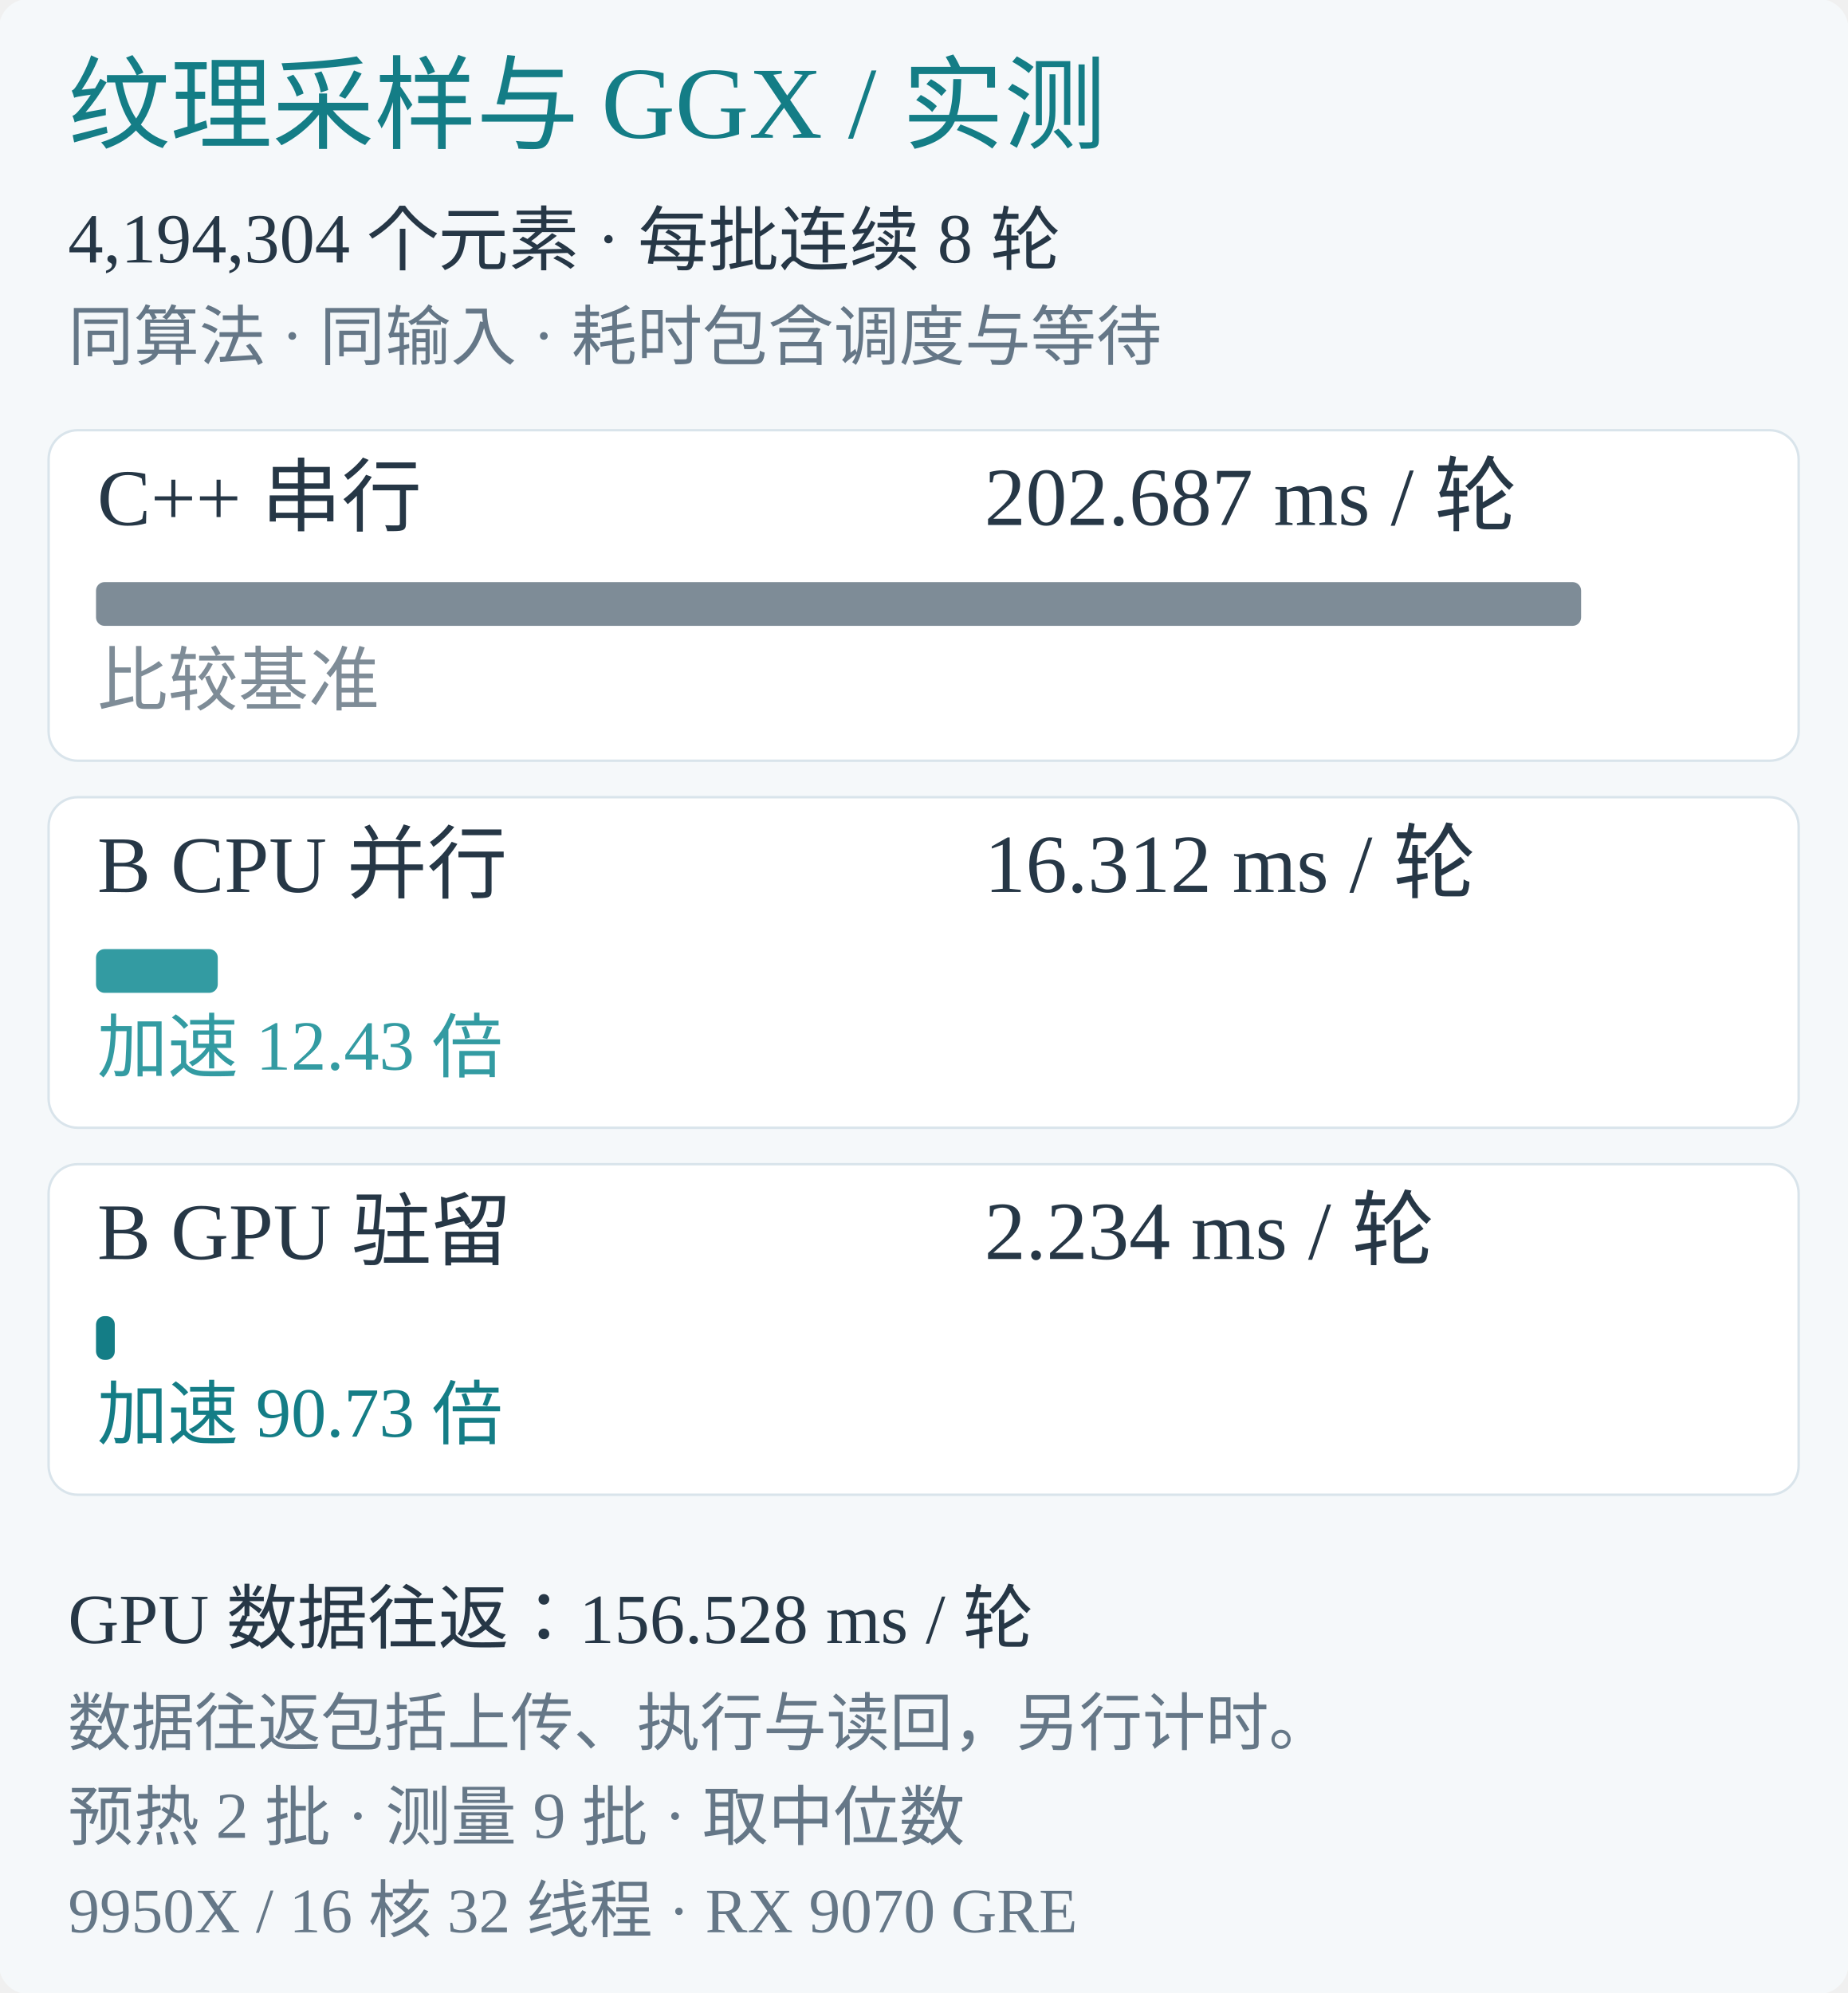
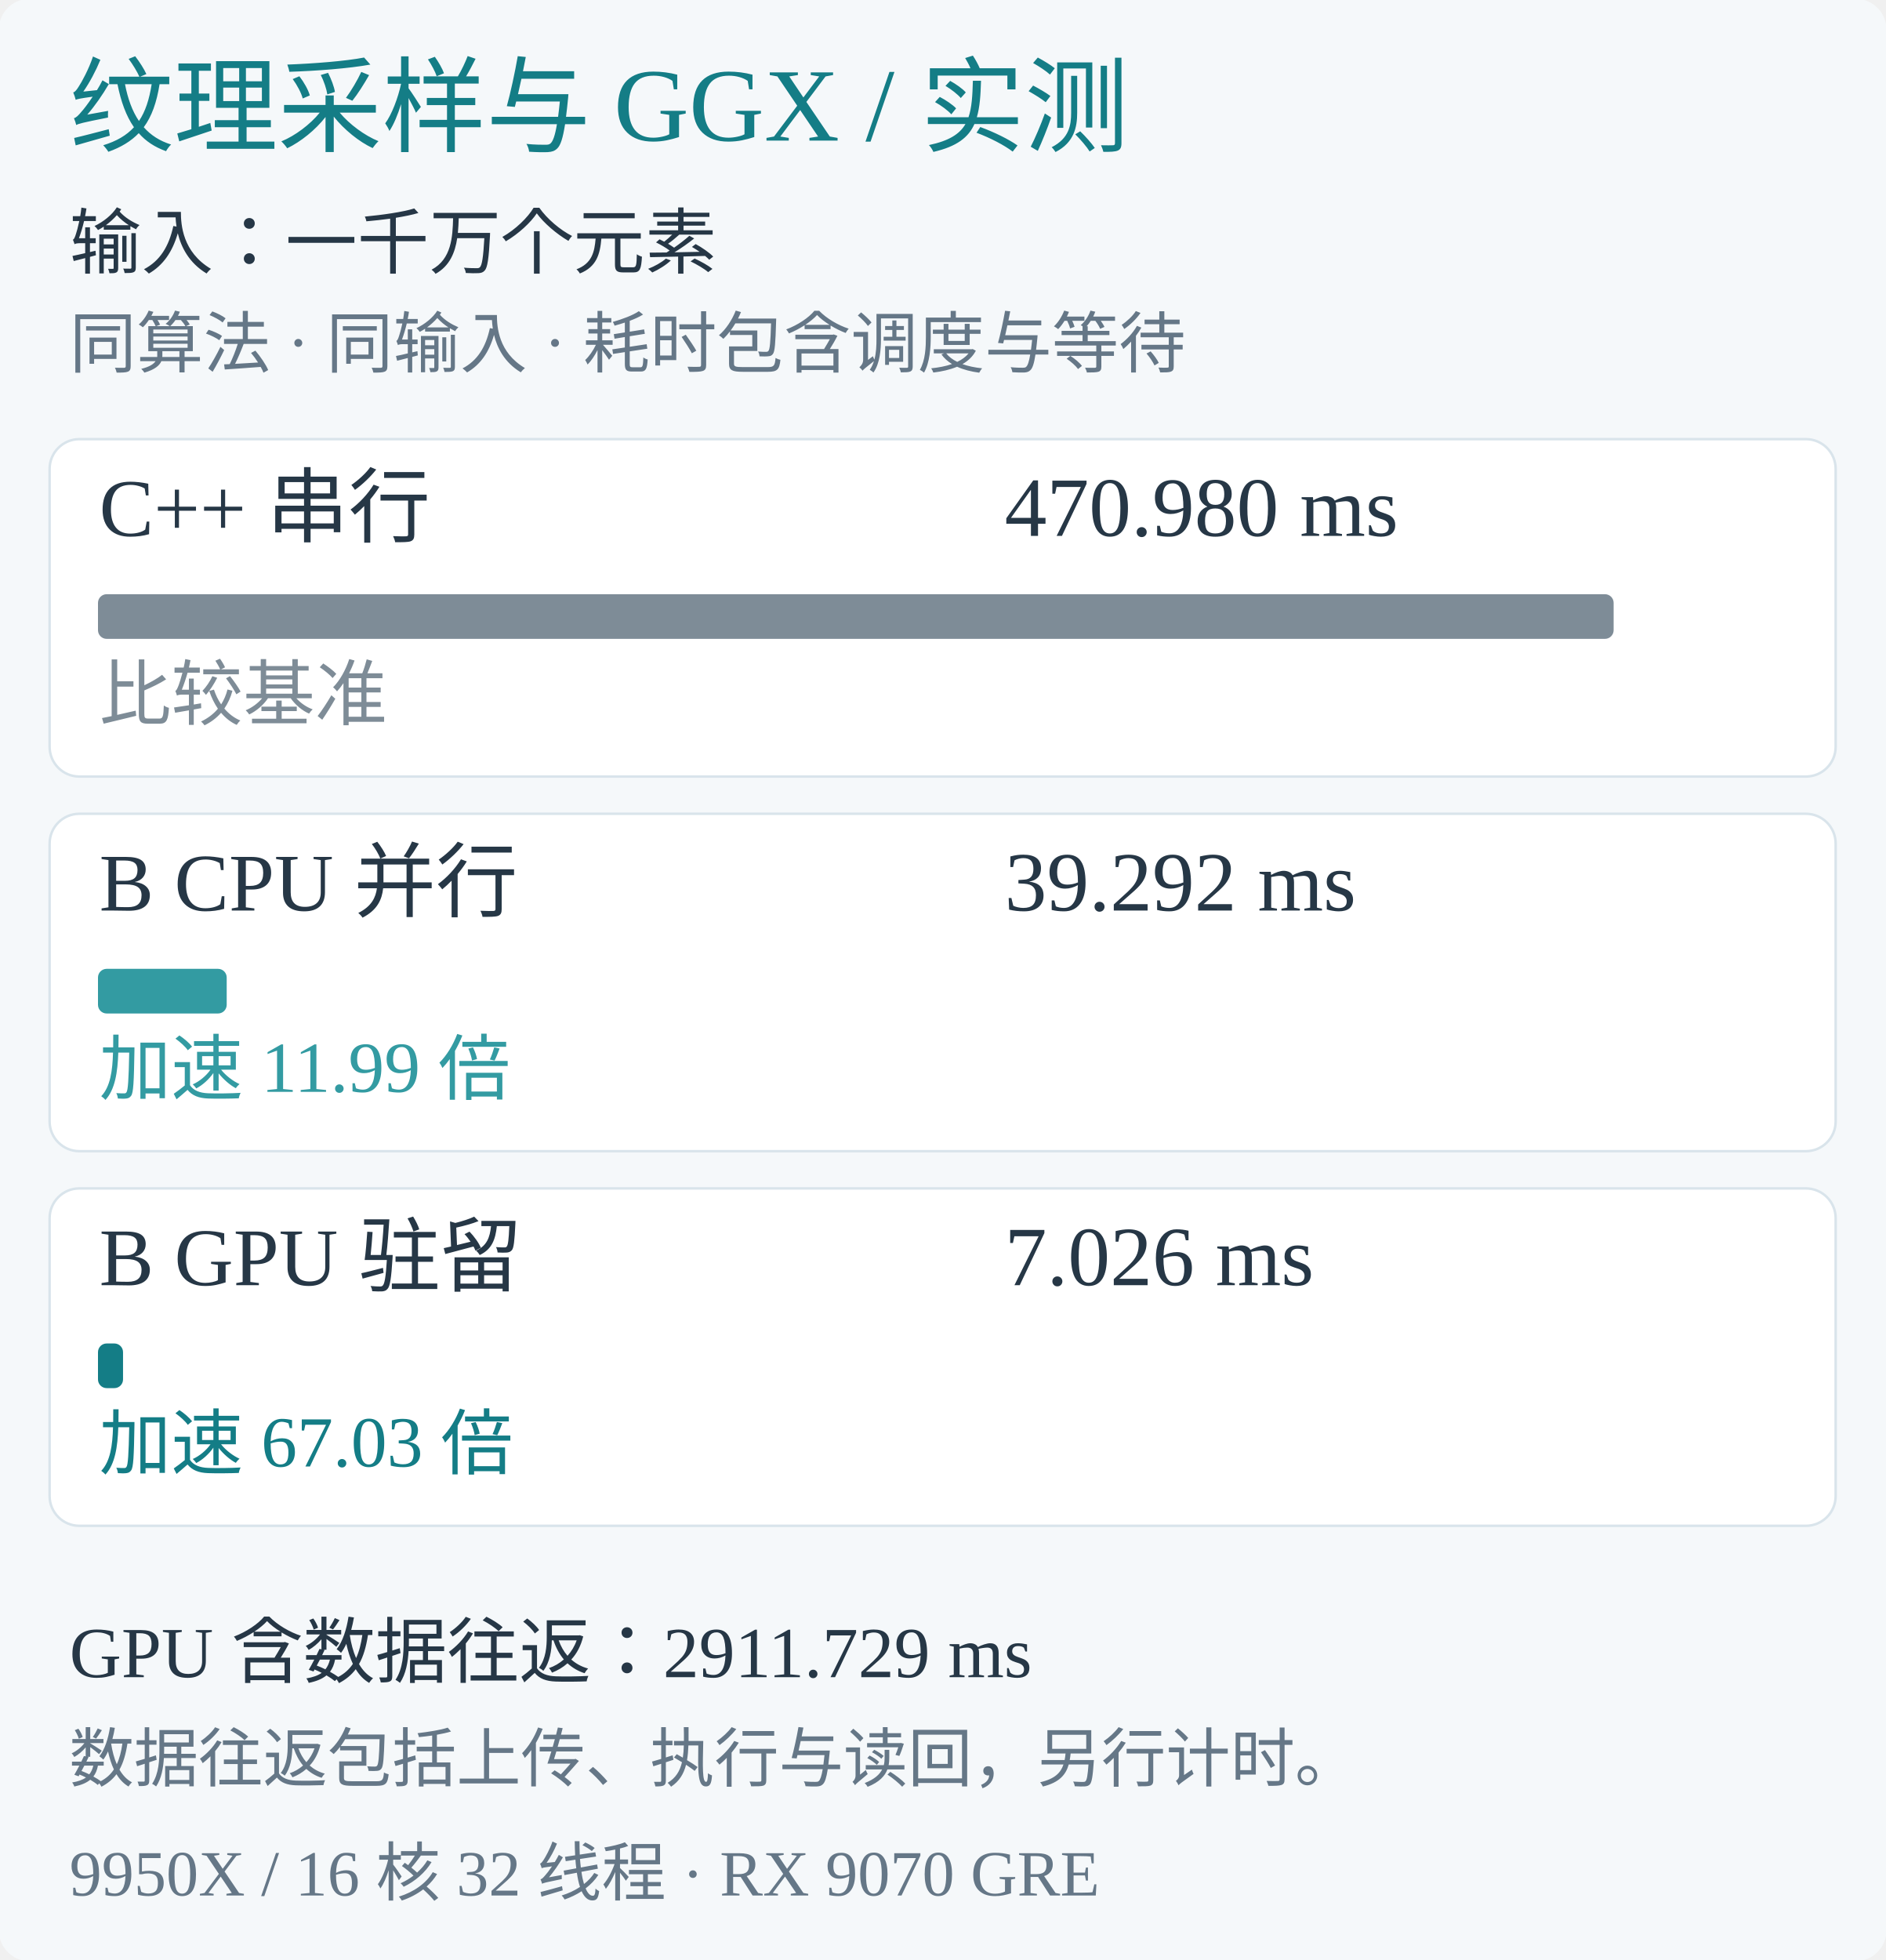
- <svg xmlns="http://www.w3.org/2000/svg" width="760" height="820">
-   <rect x="0" y="0" width="760" height="820" rx="12" fill="#f5f8fa" stroke="#f5f8fa" />
+ <svg xmlns="http://www.w3.org/2000/svg" width="760" height="790">
+   <rect x="0" y="0" width="760" height="790" rx="12" fill="#f5f8fa" stroke="#f5f8fa" />
  <text x="28" y="58" font-size="42" fill="#147d86">纹理采样与 GGX / 实测</text>
-   <text x="28" y="108" font-size="29" fill="#263746">4,194,304 个元素 · 每批连续 8 轮</text>
+   <text x="28" y="108" font-size="29" fill="#263746">输入：一千万个元素</text>
  <text x="28" y="148" font-size="27" fill="#657787">同算法 · 同输入 · 耗时包含调度与等待</text>
  <rect x="20" y="177" width="720" height="136" rx="12" fill="#ffffff" stroke="#d9e4eb" />
  <text x="40" y="216" font-size="33" fill="#263746">C++ 串行</text>
-   <text x="405" y="216" font-size="34" fill="#263746">202.687 ms / 轮</text>
+   <text x="405" y="216" font-size="34" fill="#263746">470.980 ms</text>
  <rect x="40" y="240" width="610.0" height="17" rx="3" fill="#7e8c97" stroke="#7e8c97" />
  <text x="40" y="290" font-size="29" fill="#7e8c97">比较基准</text>
  <rect x="20" y="328" width="720" height="136" rx="12" fill="#ffffff" stroke="#d9e4eb" />
  <text x="40" y="367" font-size="33" fill="#263746">B CPU 并行</text>
-   <text x="405" y="367" font-size="34" fill="#263746">16.312 ms / 轮</text>
-   <rect x="40" y="391" width="49.093" height="17" rx="3" fill="#339ba2" stroke="#339ba2" />
-   <text x="40" y="441" font-size="29" fill="#339ba2">加速 12.43 倍</text>
+   <text x="405" y="367" font-size="34" fill="#263746">39.292 ms</text>
+   <rect x="40" y="391" width="50.89" height="17" rx="3" fill="#339ba2" stroke="#339ba2" />
+   <text x="40" y="441" font-size="29" fill="#339ba2">加速 11.99 倍</text>
  <rect x="20" y="479" width="720" height="136" rx="12" fill="#ffffff" stroke="#d9e4eb" />
  <text x="40" y="518" font-size="33" fill="#263746">B GPU 驻留</text>
-   <text x="405" y="518" font-size="34" fill="#263746">2.234 ms / 轮</text>
-   <rect x="40" y="542" width="6.723" height="17" rx="3" fill="#147d86" stroke="#147d86" />
-   <text x="40" y="592" font-size="29" fill="#147d86">加速 90.73 倍</text>
-   <text x="28" y="676" font-size="29" fill="#263746">GPU 数据往返：156.528 ms / 轮</text>
+   <text x="405" y="518" font-size="34" fill="#263746">7.026 ms</text>
+   <rect x="40" y="542" width="9.1" height="17" rx="3" fill="#147d86" stroke="#147d86" />
+   <text x="40" y="592" font-size="29" fill="#147d86">加速 67.03 倍</text>
+   <text x="28" y="676" font-size="29" fill="#263746">GPU 含数据往返：2911.729 ms</text>
  <text x="28" y="718" font-size="26" fill="#657787">数据往返包括上传、执行与读回，另行计时。</text>
-   <text x="28" y="757" font-size="27" fill="#657787">预热 2 批 · 测量 9 批 · 取中位数</text>
-   <text x="28" y="795" font-size="26" fill="#657787">9950X / 16 核 32 线程 · RX 9070 GRE</text>
+   <text x="28" y="764" font-size="26" fill="#657787">9950X / 16 核 32 线程 · RX 9070 GRE</text>
</svg>
